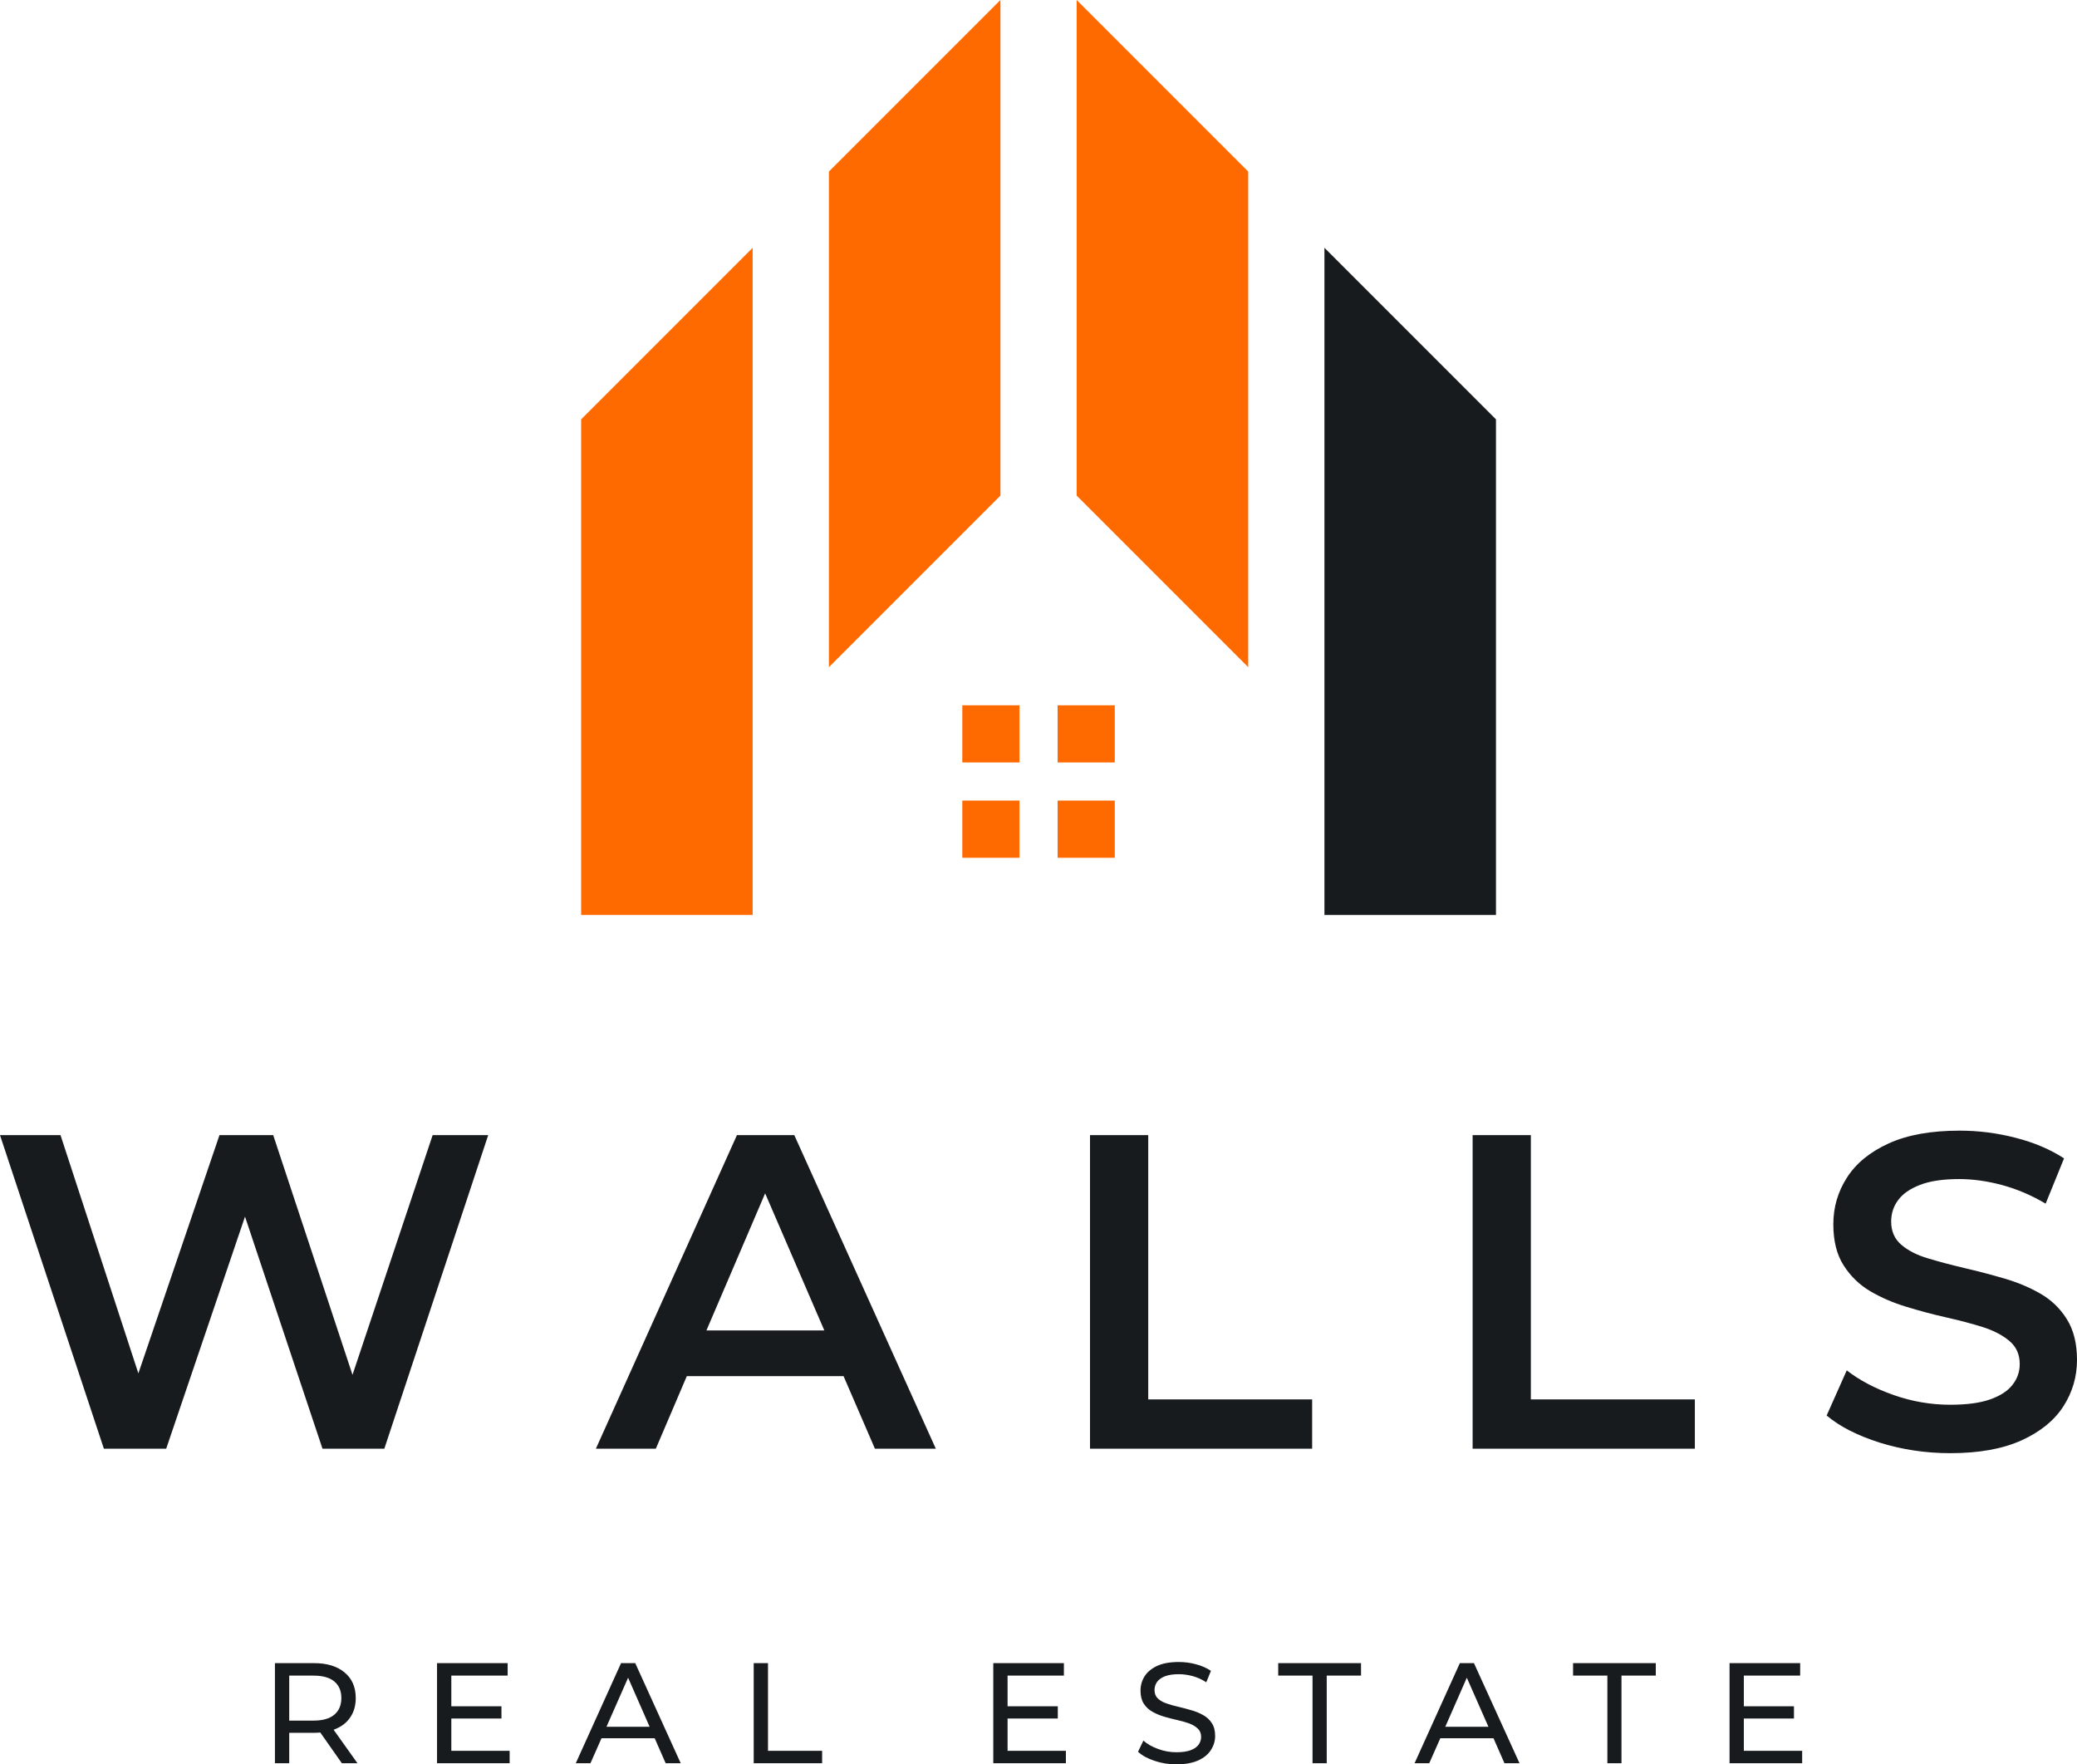
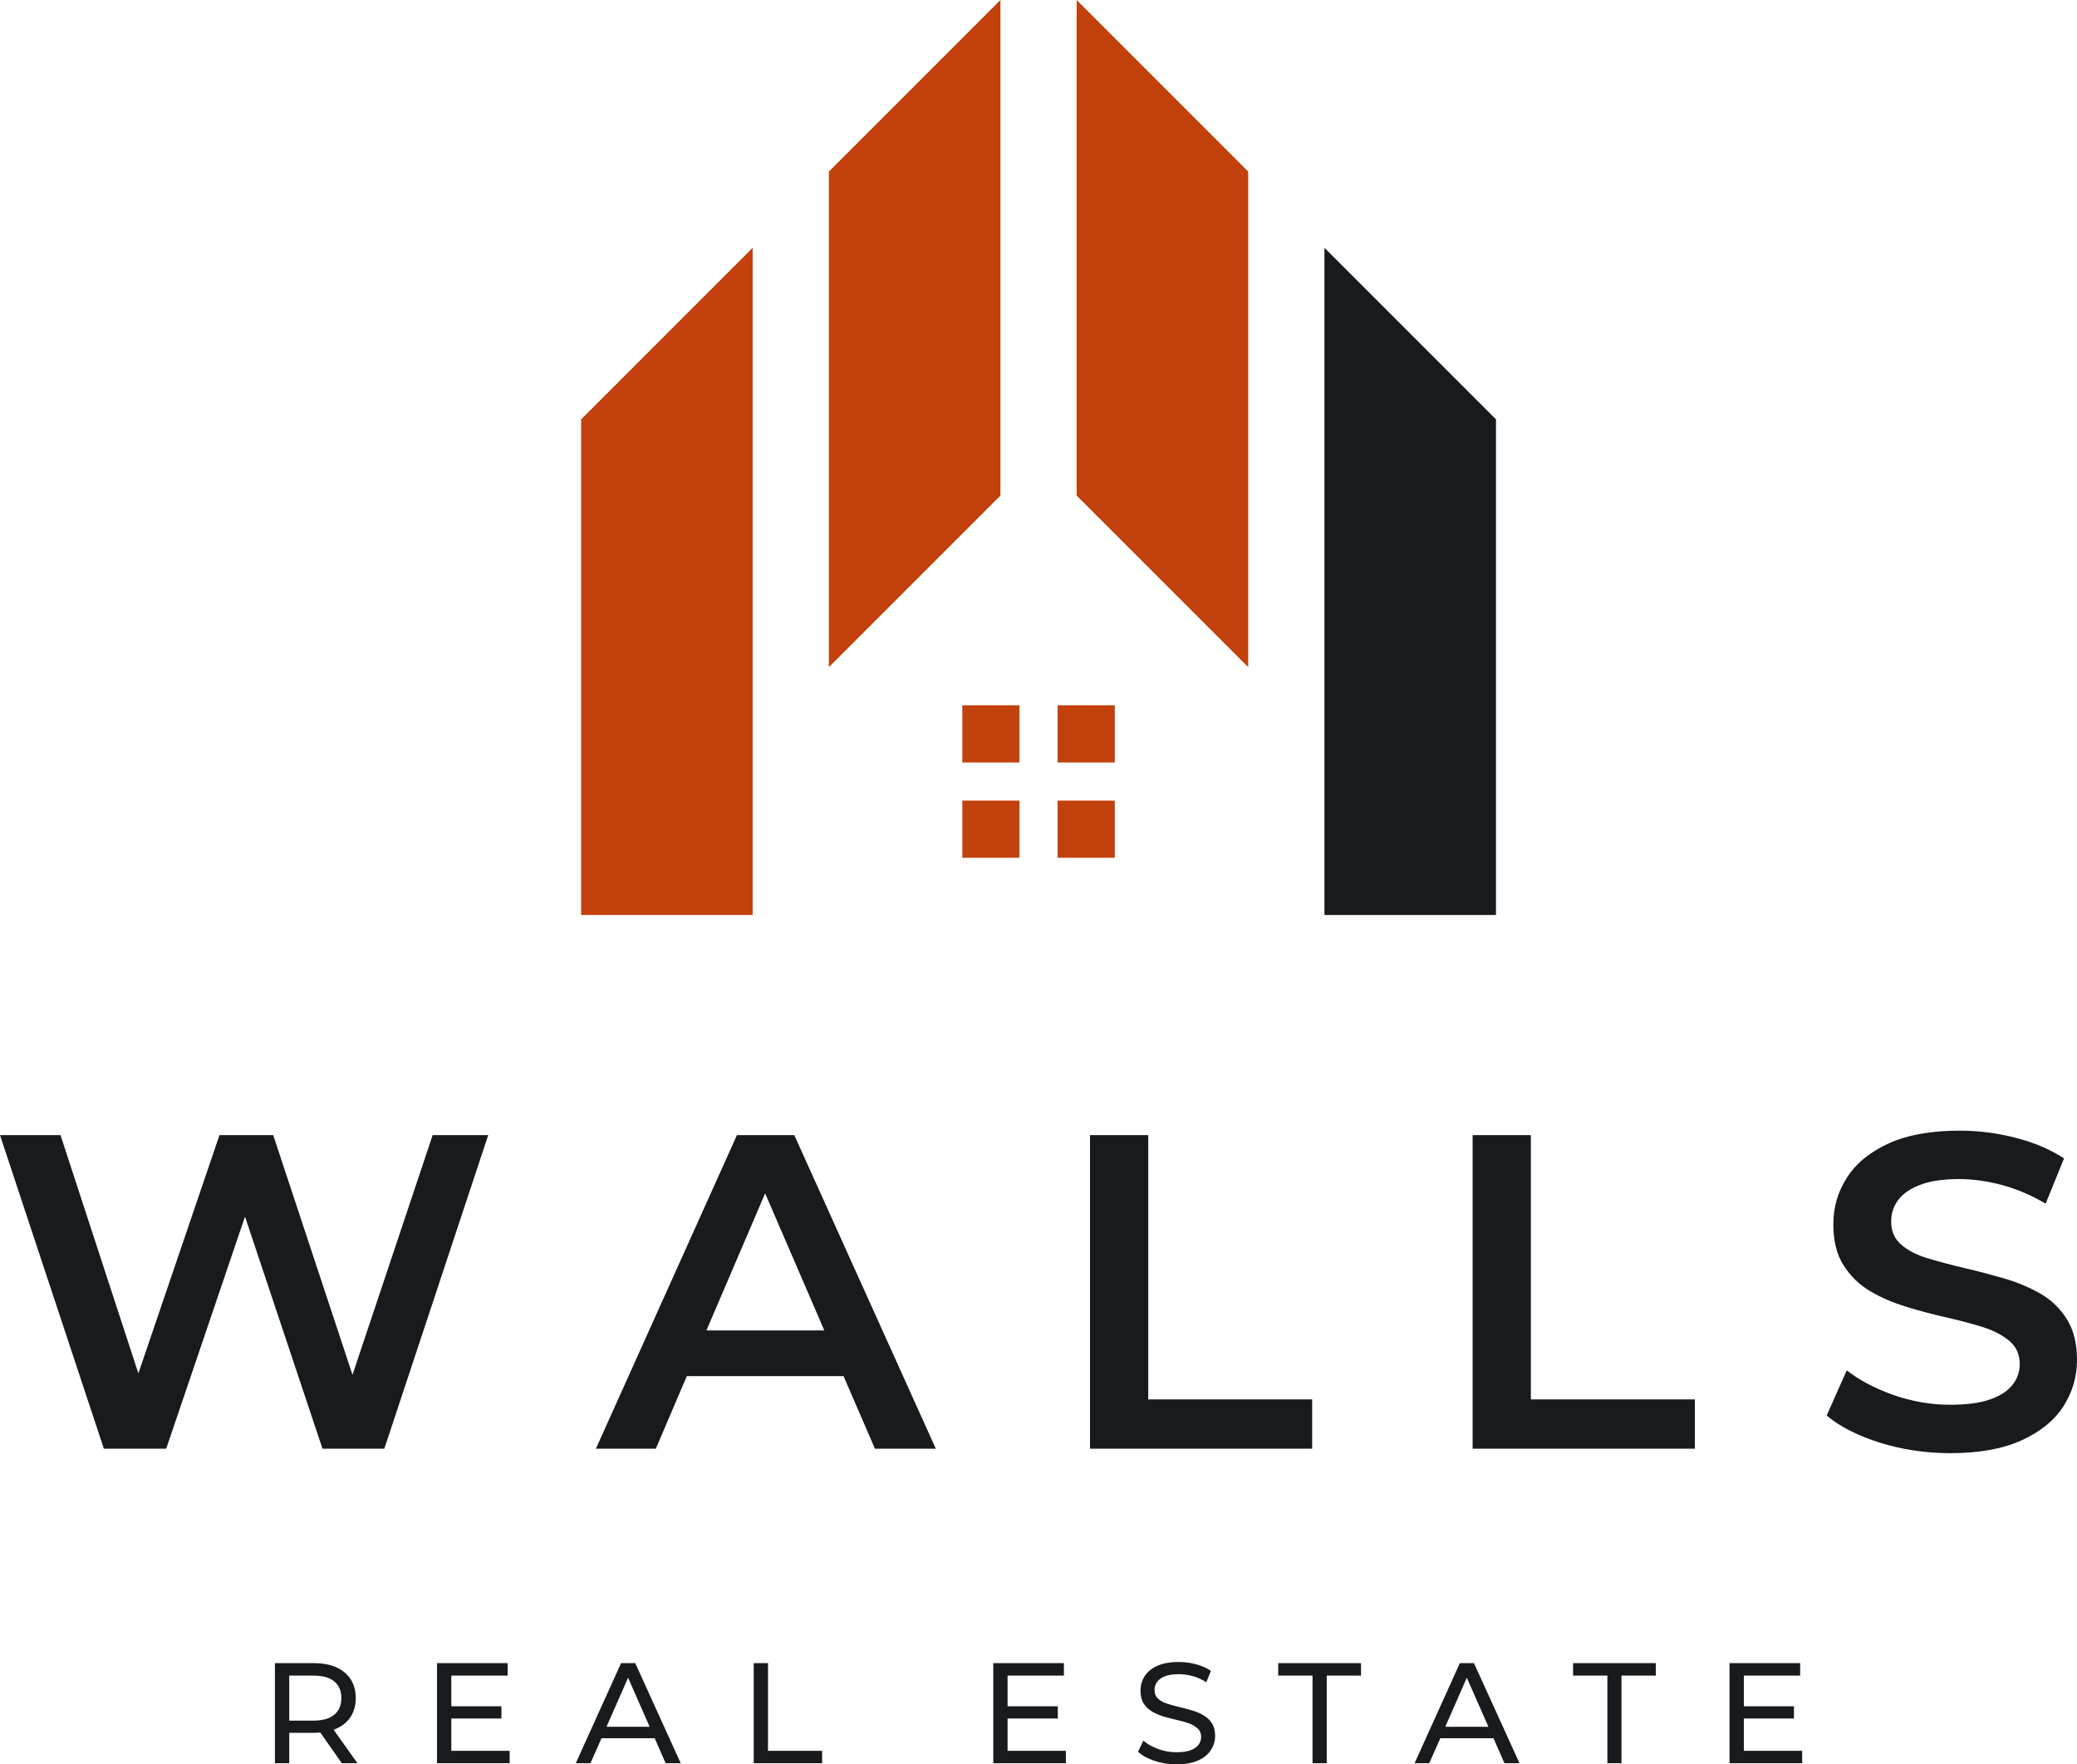
<svg xmlns="http://www.w3.org/2000/svg" width="217.95" height="185" viewBox="0 0 217.95 185" role="img" aria-label="Walls Real Estate">
  <g transform="translate(-76.02 -50)">
-     <path fill="#FF6A00" d="M137 94 155 76 155 146 137 146Z" />
-     <path fill="#FF6A00" d="M163 68 181 50 181 102 163 120Z" />
-     <path fill="#FF6A00" d="M189 50 207 68 207 120 189 102Z" />
+     <path fill="#C2410C" d="M137 94 155 76 155 146 137 146Z" />
+     <path fill="#C2410C" d="M163 68 181 50 181 102 163 120Z" />
+     <path fill="#C2410C" d="M189 50 207 68 207 120 189 102Z" />
    <path fill="#171B1E" d="M215 76 233 94 233 146 215 146Z" />
-     <g fill="#FF6A00">
+     <g fill="#C2410C">
      <rect x="177" y="124" width="6" height="6" />
      <rect x="187" y="124" width="6" height="6" />
      <rect x="177" y="134" width="6" height="6" />
      <rect x="187" y="134" width="6" height="6" />
    </g>
  </g>
  <path fill="#171B1E" transform="translate(0 152)" d="M10.9 0L0 -32.9L6.35 -32.9L14.52 -7.9L23.03 -32.9L28.67 -32.9L36.99 -7.75L45.4 -32.9L51.23 -32.9L40.33 0L33.84 0L25.71 -24.35L17.44 0ZM62.53 0L77.33 -32.9L83.35 -32.9L98.2 0L91.81 0L88.52 -7.61L72.07 -7.61L68.82 0ZM86.5 -12.41L80.29 -26.79L74.13 -12.41ZM114.38 0L114.38 -32.9L120.49 -32.9L120.49 -5.17L137.69 -5.17L137.69 0ZM154.53 0L154.53 -32.9L160.64 -32.9L160.64 -5.17L177.85 -5.17L177.85 0ZM204.65 0.47Q200.8 0.47 197.27 -0.63Q193.75 -1.74 191.68 -3.48L193.79 -8.22Q195.77 -6.67 198.68 -5.64Q201.6 -4.61 204.65 -4.61Q207.24 -4.61 208.83 -5.17Q210.43 -5.73 211.18 -6.7Q211.94 -7.66 211.94 -8.88Q211.94 -10.39 210.86 -11.3Q209.77 -12.22 208.06 -12.76Q206.34 -13.3 204.25 -13.77Q202.16 -14.24 200.07 -14.88Q197.98 -15.51 196.26 -16.52Q194.55 -17.53 193.47 -19.22Q192.38 -20.91 192.38 -23.55Q192.38 -26.23 193.82 -28.46Q195.25 -30.69 198.19 -32.03Q201.13 -33.37 205.64 -33.37Q208.6 -33.37 211.51 -32.62Q214.43 -31.87 216.59 -30.46L214.66 -25.71Q212.45 -27.02 210.1 -27.66Q207.75 -28.29 205.59 -28.29Q203.05 -28.29 201.48 -27.68Q199.9 -27.07 199.18 -26.08Q198.45 -25.1 198.45 -23.83Q198.45 -22.32 199.5 -21.41Q200.56 -20.49 202.28 -19.98Q203.99 -19.46 206.11 -18.96Q208.22 -18.47 210.31 -17.86Q212.41 -17.25 214.12 -16.26Q215.84 -15.27 216.89 -13.58Q217.95 -11.89 217.95 -9.31Q217.95 -6.67 216.52 -4.44Q215.08 -2.21 212.12 -0.87Q209.16 0.47 204.65 0.47Z" />
  <path fill="#171B1E" transform="translate(28.85 185)" d="M0 0L0 -10.5L4.1 -10.5Q6.14 -10.5 7.3 -9.53Q8.48 -8.56 8.48 -6.84Q8.48 -5.7 7.95 -4.88Q7.43 -4.06 6.45 -3.63Q6.32 -3.57 6.16 -3.51L8.66 0L7.02 0L4.76 -3.22Q4.44 -3.19 4.1 -3.19L1.5 -3.19L1.5 0ZM1.5 -4.47L4.05 -4.47Q5.49 -4.47 6.23 -5.09Q6.97 -5.71 6.97 -6.84Q6.97 -7.96 6.23 -8.58Q5.49 -9.19 4.05 -9.19L1.5 -9.19ZM17.01 0L17.01 -10.5L24.42 -10.5L24.42 -9.19L18.51 -9.19L18.51 -5.97L23.77 -5.97L23.77 -4.69L18.51 -4.69L18.51 -1.3L24.63 -1.3L24.63 0ZM31.57 0L36.32 -10.5L37.81 -10.5L42.58 0L41 0L39.85 -2.62L34.27 -2.62L33.11 0ZM39.32 -3.82L37.06 -8.97L34.79 -3.82ZM50.24 0L50.24 -10.5L51.74 -10.5L51.74 -1.3L57.42 -1.3L57.42 0ZM75.38 0L75.38 -10.5L82.79 -10.5L82.79 -9.19L76.88 -9.19L76.88 -5.97L82.15 -5.97L82.15 -4.69L76.88 -4.69L76.88 -1.3L83 -1.3L83 0ZM94.59 0.12Q93.39 0.12 92.3 -0.25Q91.2 -0.61 90.57 -1.2L91.13 -2.37Q91.73 -1.84 92.66 -1.5Q93.59 -1.15 94.59 -1.15Q95.51 -1.15 96.08 -1.36Q96.65 -1.57 96.92 -1.94Q97.19 -2.31 97.19 -2.77Q97.19 -3.31 96.83 -3.64Q96.48 -3.97 95.92 -4.18Q95.36 -4.38 94.68 -4.53Q94.01 -4.68 93.32 -4.88Q92.64 -5.08 92.08 -5.4Q91.52 -5.71 91.17 -6.25Q90.83 -6.78 90.83 -7.62Q90.83 -8.43 91.25 -9.11Q91.68 -9.79 92.57 -10.21Q93.47 -10.62 94.85 -10.62Q95.76 -10.62 96.66 -10.38Q97.56 -10.14 98.22 -9.69L97.73 -8.49Q97.05 -8.94 96.3 -9.14Q95.55 -9.34 94.85 -9.34Q93.96 -9.34 93.39 -9.12Q92.82 -8.89 92.56 -8.52Q92.3 -8.14 92.3 -7.68Q92.3 -7.12 92.65 -6.79Q93 -6.46 93.56 -6.27Q94.13 -6.07 94.8 -5.92Q95.48 -5.76 96.16 -5.56Q96.84 -5.37 97.4 -5.05Q97.97 -4.74 98.31 -4.21Q98.66 -3.69 98.66 -2.86Q98.66 -2.07 98.22 -1.39Q97.79 -0.7 96.88 -0.29Q95.97 0.12 94.59 0.12ZM108.88 0L108.88 -9.19L105.28 -9.19L105.28 -10.5L113.97 -10.5L113.97 -9.19L110.37 -9.19L110.37 0ZM119.59 0L124.34 -10.5L125.82 -10.5L130.6 0L129.02 0L127.87 -2.62L122.29 -2.62L121.13 0ZM127.34 -3.82L125.07 -8.97L122.81 -3.82ZM139.82 0L139.82 -9.19L136.22 -9.19L136.22 -10.5L144.9 -10.5L144.9 -9.19L141.3 -9.19L141.3 0ZM152.64 0L152.64 -10.5L160.05 -10.5L160.05 -9.19L154.14 -9.19L154.14 -5.97L159.4 -5.97L159.4 -4.69L154.14 -4.69L154.14 -1.3L160.26 -1.3L160.26 0Z" />
</svg>
